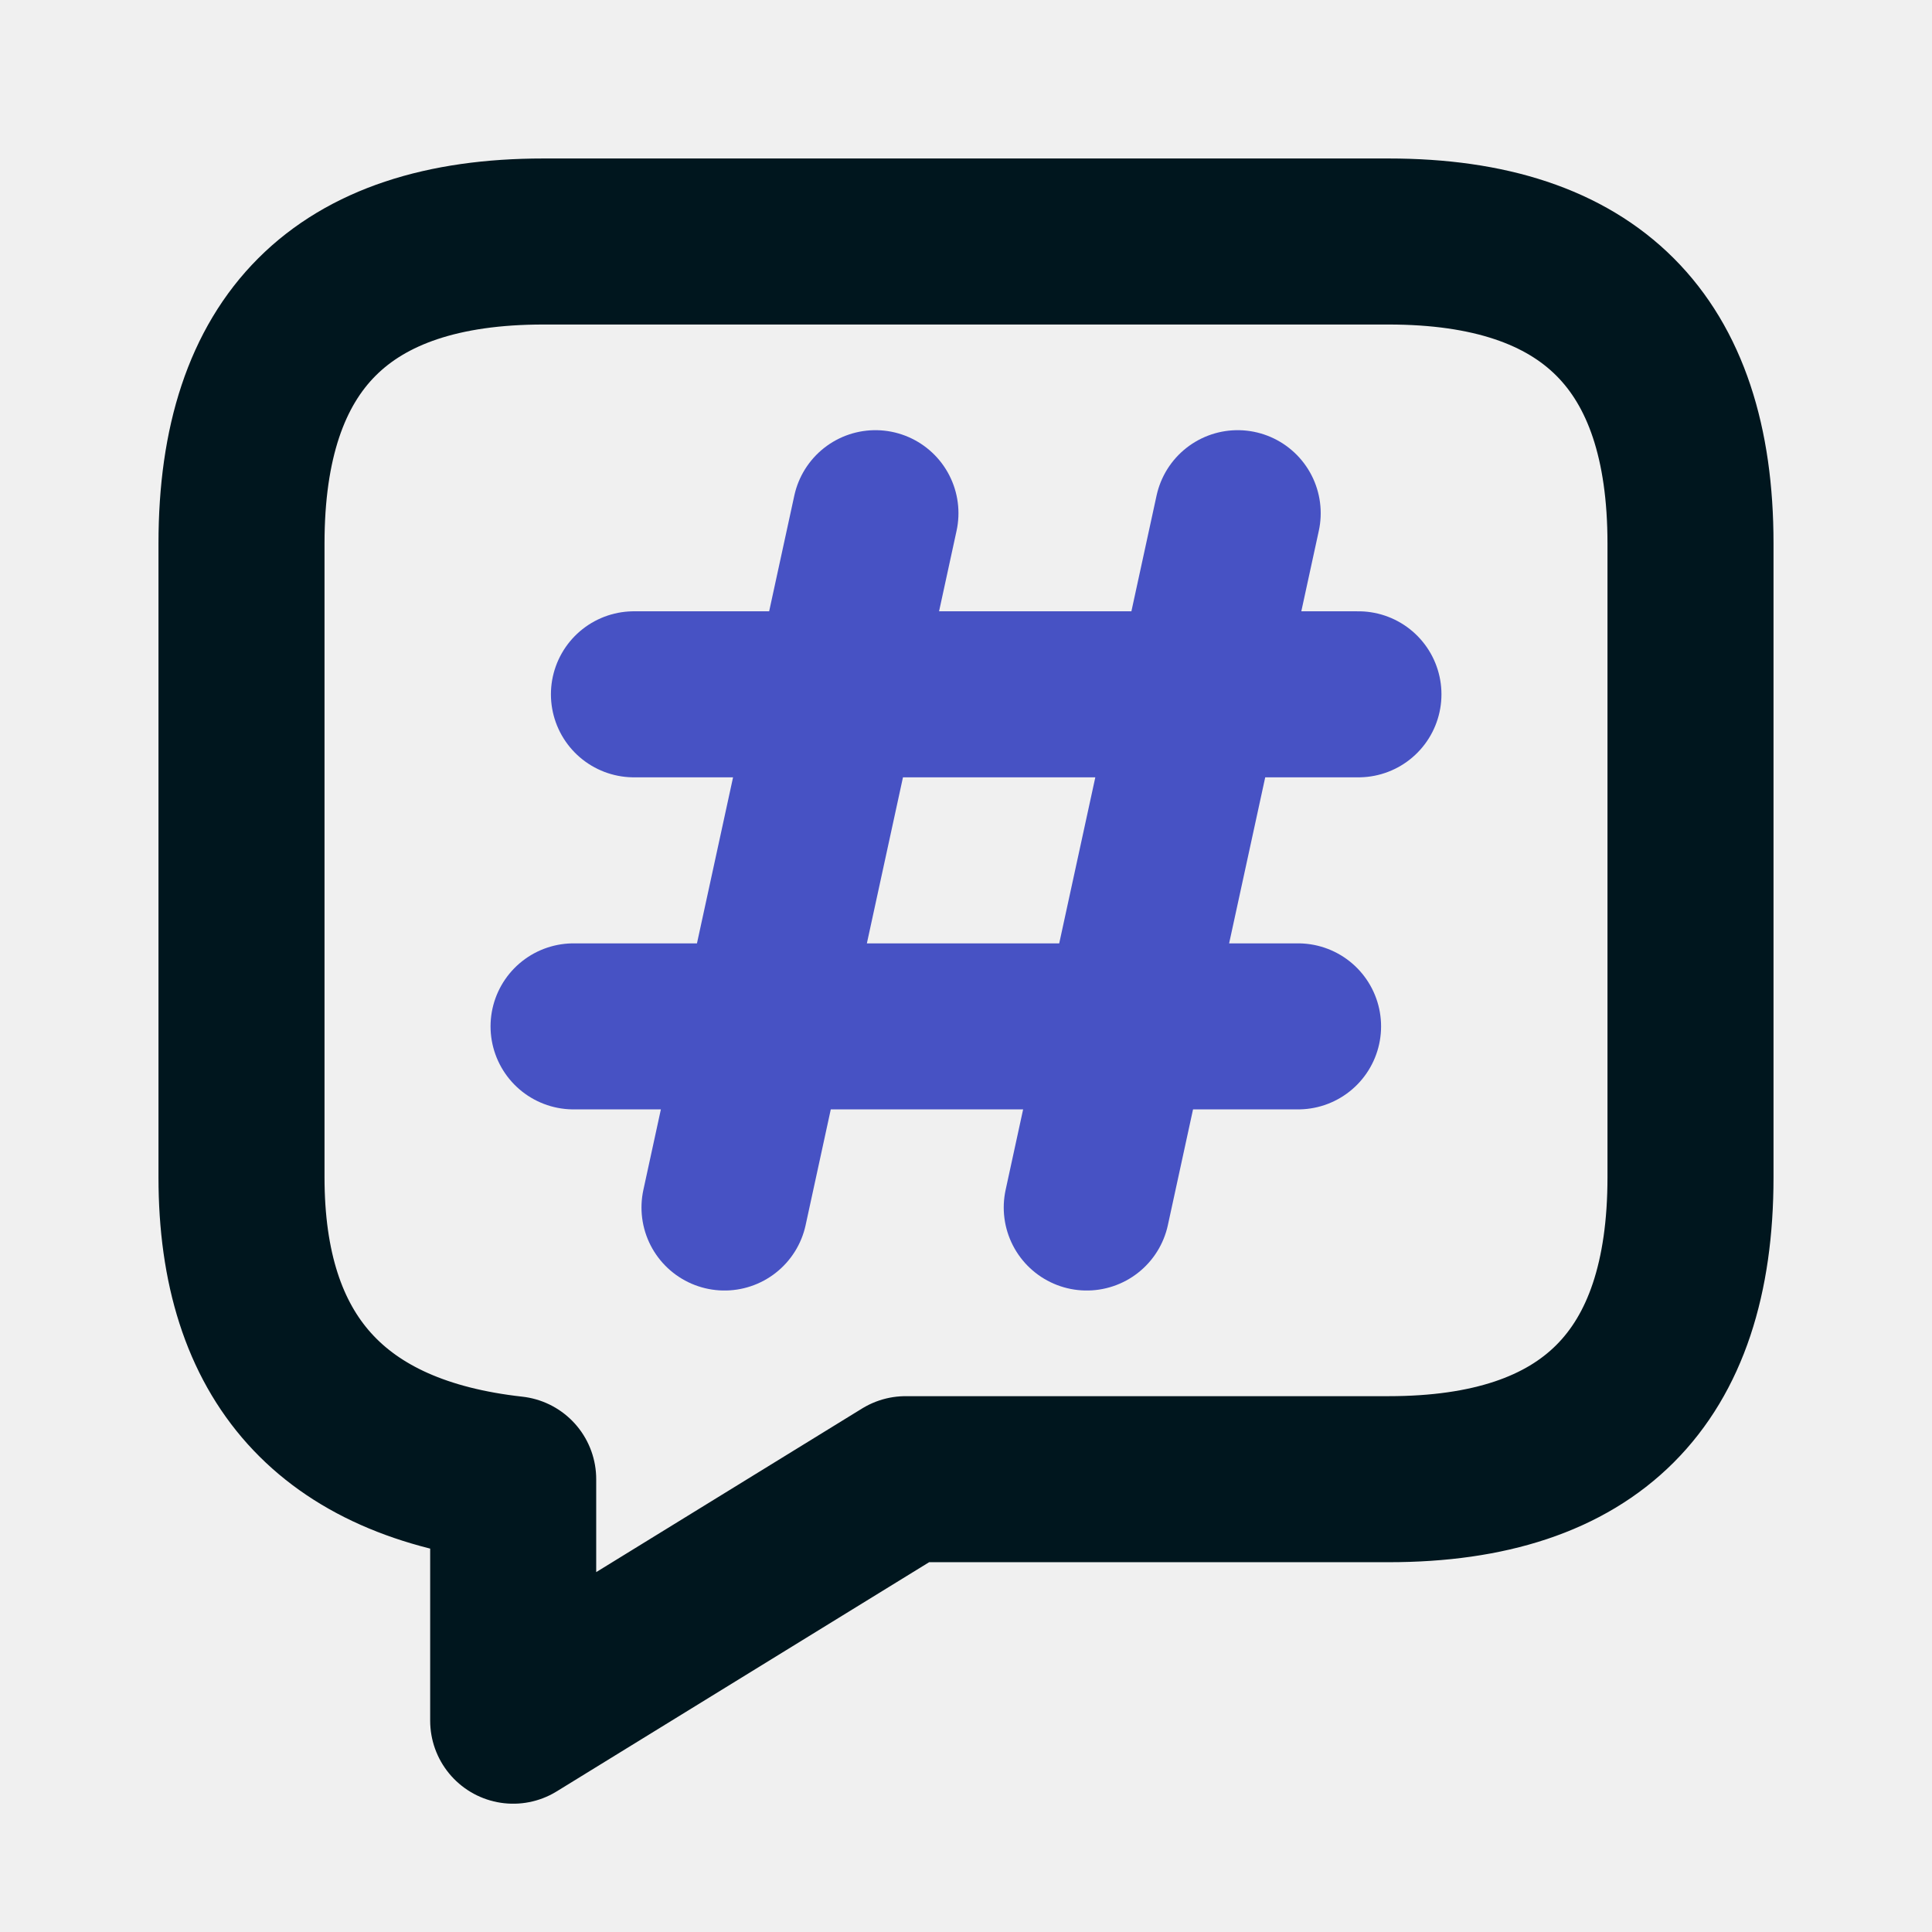
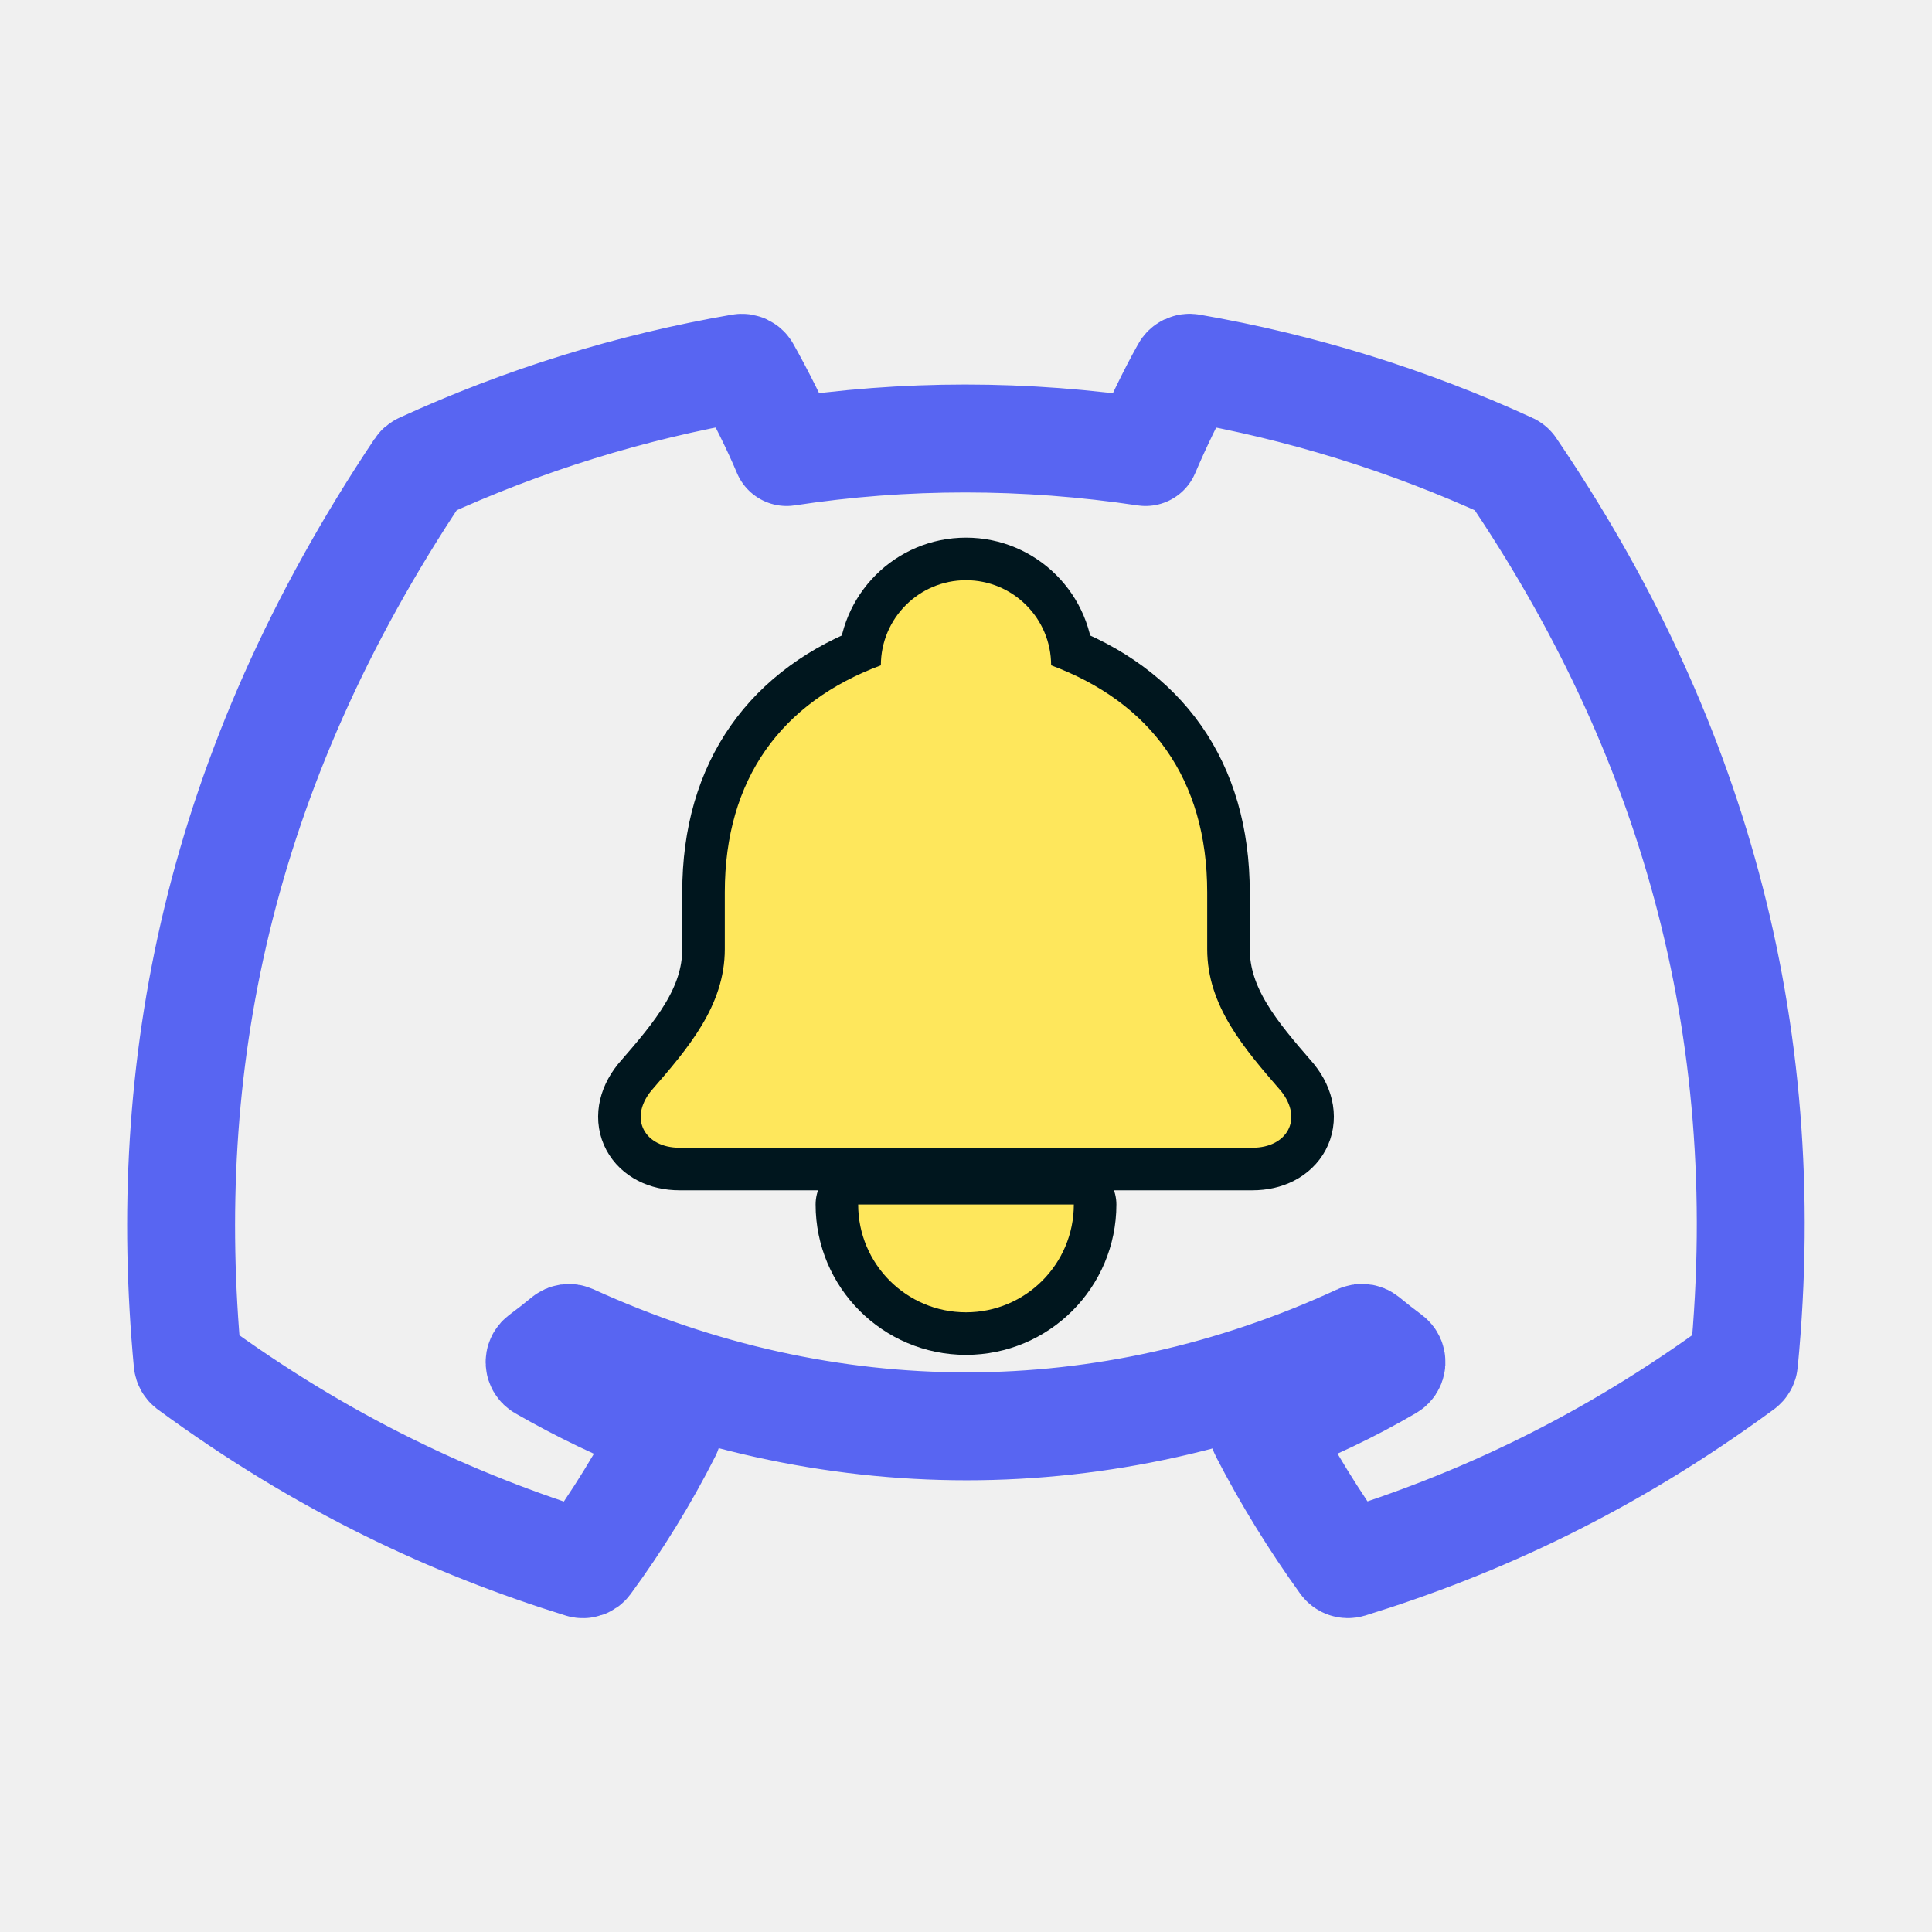
- <svg xmlns="http://www.w3.org/2000/svg" width="512" height="512" viewBox="0 0 64 64" role="img" aria-label="Discordfy">
-   <g fill="none" stroke-linejoin="round" stroke-linecap="round" stroke-width="5.5">
-     <path stroke="#00161E" d="M18 8H46Q56 8 56 18V39Q56 49 46 49H30L17 57V49Q8 48 8 39V18Q8 8 18 8Z" />
-     <path stroke="#4752C4" d="M29 17L24 40M41 17L36 40M21 23H45M19 34H43" />
+ <svg xmlns="http://www.w3.org/2000/svg" width="512" height="512" viewBox="0 0 64 64" role="img">
+   <defs>
+     <mask id="face" maskUnits="userSpaceOnUse" x="-2" y="-2" width="28" height="28">
+       <rect x="-2" y="-2" width="28" height="28" fill="white" />
+       <rect x="4.6" y="9" width="14.8" height="7.6" fill="black" />
+     </mask>
+   </defs>
+   <path transform="translate(6 6) scale(2.16667)" mask="url(#face)" fill="none" stroke="#5865F2" stroke-width="1.65" stroke-linejoin="round" d="M20.317 4.37a19.791 19.791 0 00-4.885-1.515.074.074 0 00-.079.037c-.211.375-.445.865-.608 1.25-1.845-.276-3.68-.276-5.487 0-.164-.393-.406-.874-.618-1.25a.077.077 0 00-.079-.037 19.736 19.736 0 00-4.885 1.515.07.07 0 00-.032.028C.533 9.046-.319 13.58.099 18.058a.082.082 0 00.031.056c2.053 1.508 4.041 2.423 5.993 3.029a.078.078 0 00.084-.028c.462-.63.873-1.295 1.226-1.994a.076.076 0 00-.042-.106c-.653-.248-1.274-.549-1.872-.892a.077.077 0 01-.008-.128c.126-.094.252-.192.372-.291a.074.074 0 01.078-.011c3.928 1.793 8.18 1.793 12.061 0a.074.074 0 01.079.009c.12.099.246.198.373.292a.077.077 0 01-.007.128 12.299 12.299 0 01-1.873.891.077.077 0 00-.041.107c.36.698.772 1.363 1.225 1.993a.076.076 0 00.084.029c1.961-.607 3.95-1.522 6.002-3.029a.077.077 0 00.031-.055c.5-5.177-.838-9.674-3.549-13.66a.061.061 0 00-.031-.029zM8.02 15.331c-1.183 0-2.157-1.086-2.157-2.419 0-1.333.956-2.419 2.157-2.419 1.211 0 2.176 1.095 2.157 2.419 0 1.333-.956 2.419-2.157 2.419zm7.975 0c-1.183 0-2.157-1.086-2.157-2.419 0-1.333.955-2.419 2.157-2.419 1.211 0 2.176 1.095 2.157 2.419 0 1.333-.946 2.419-2.157 2.419Z" />
+   <g transform="translate(32 30.5) scale(0.94)" fill="#FEE75C" stroke-linejoin="round">
+     <path stroke="#00161E" stroke-width="3" paint-order="stroke" d="M-3-9a3 3 0 0 1 6 0c3.5 1.3 5.5 4 5.5 8v2c0 2 1.3 3.5 2.6 5 .8 1 .2 2-1 2h-20.2c-1.2 0-1.8-1-1-2 1.3-1.5 2.6-3 2.6-5v-2c0-4 2-6.7 5.5-8Z M-3.8 10h7.6a3.8 3.8 0 0 1-7.6 0Z" />
  </g>
</svg>
